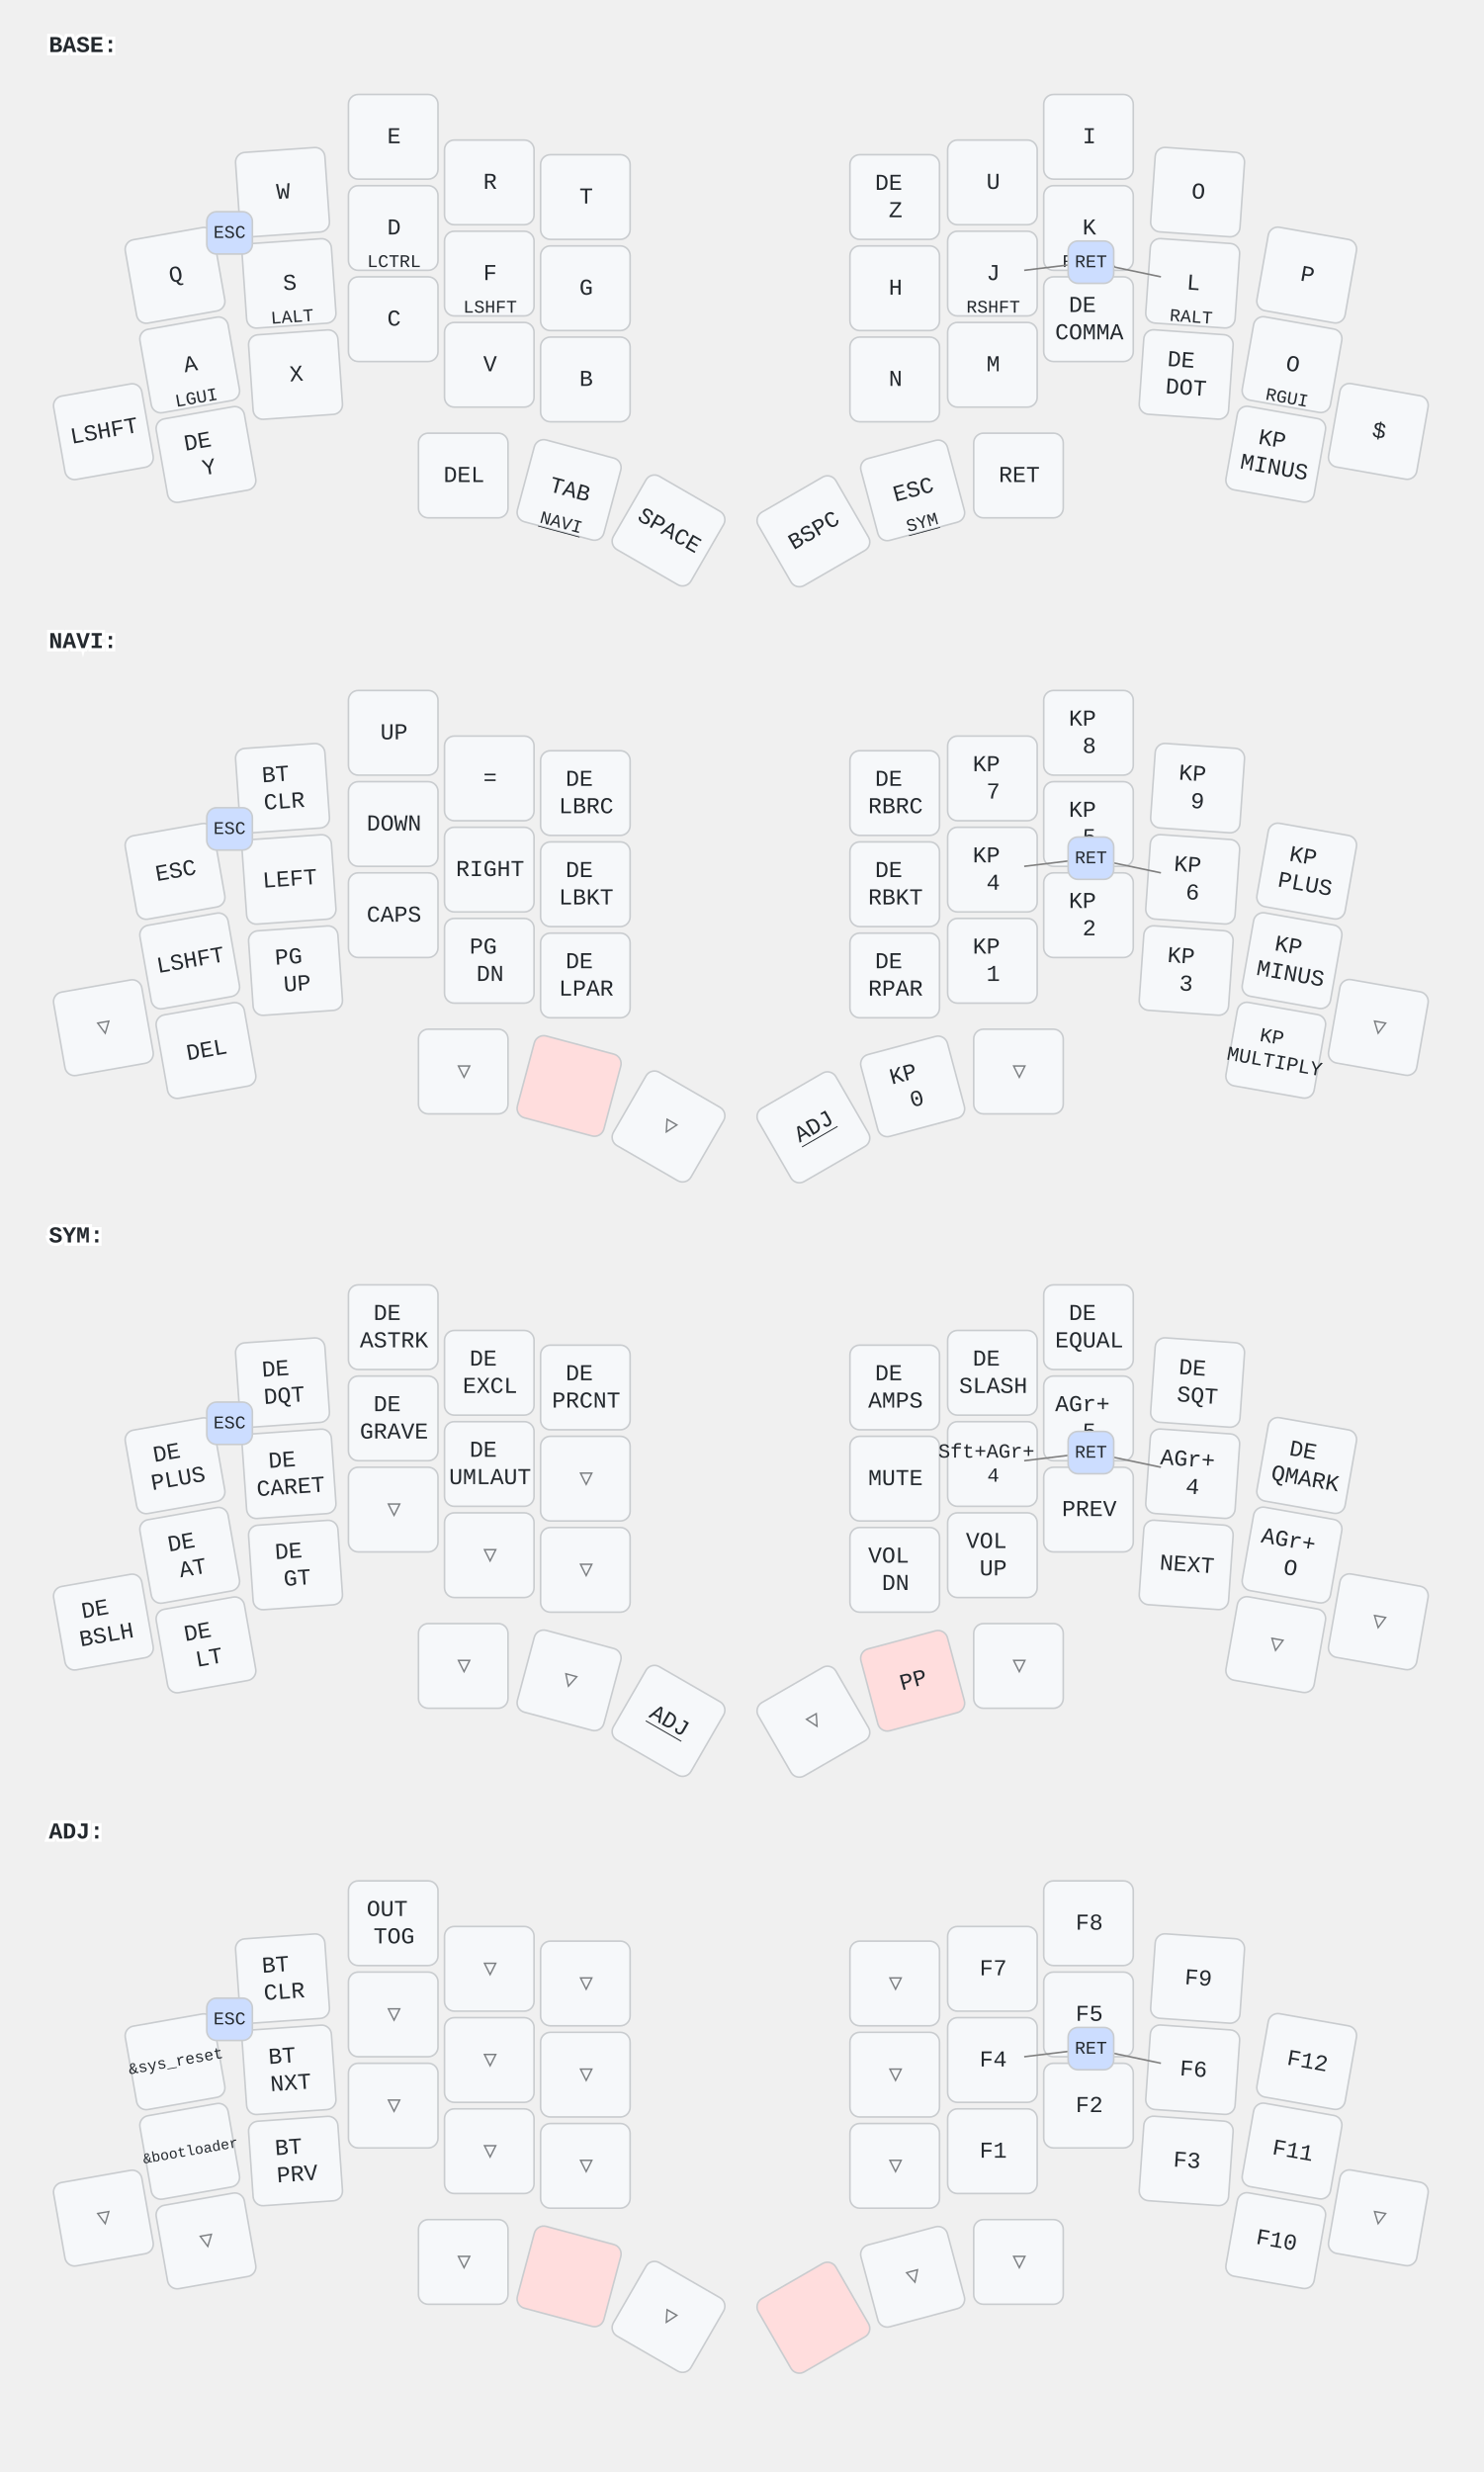
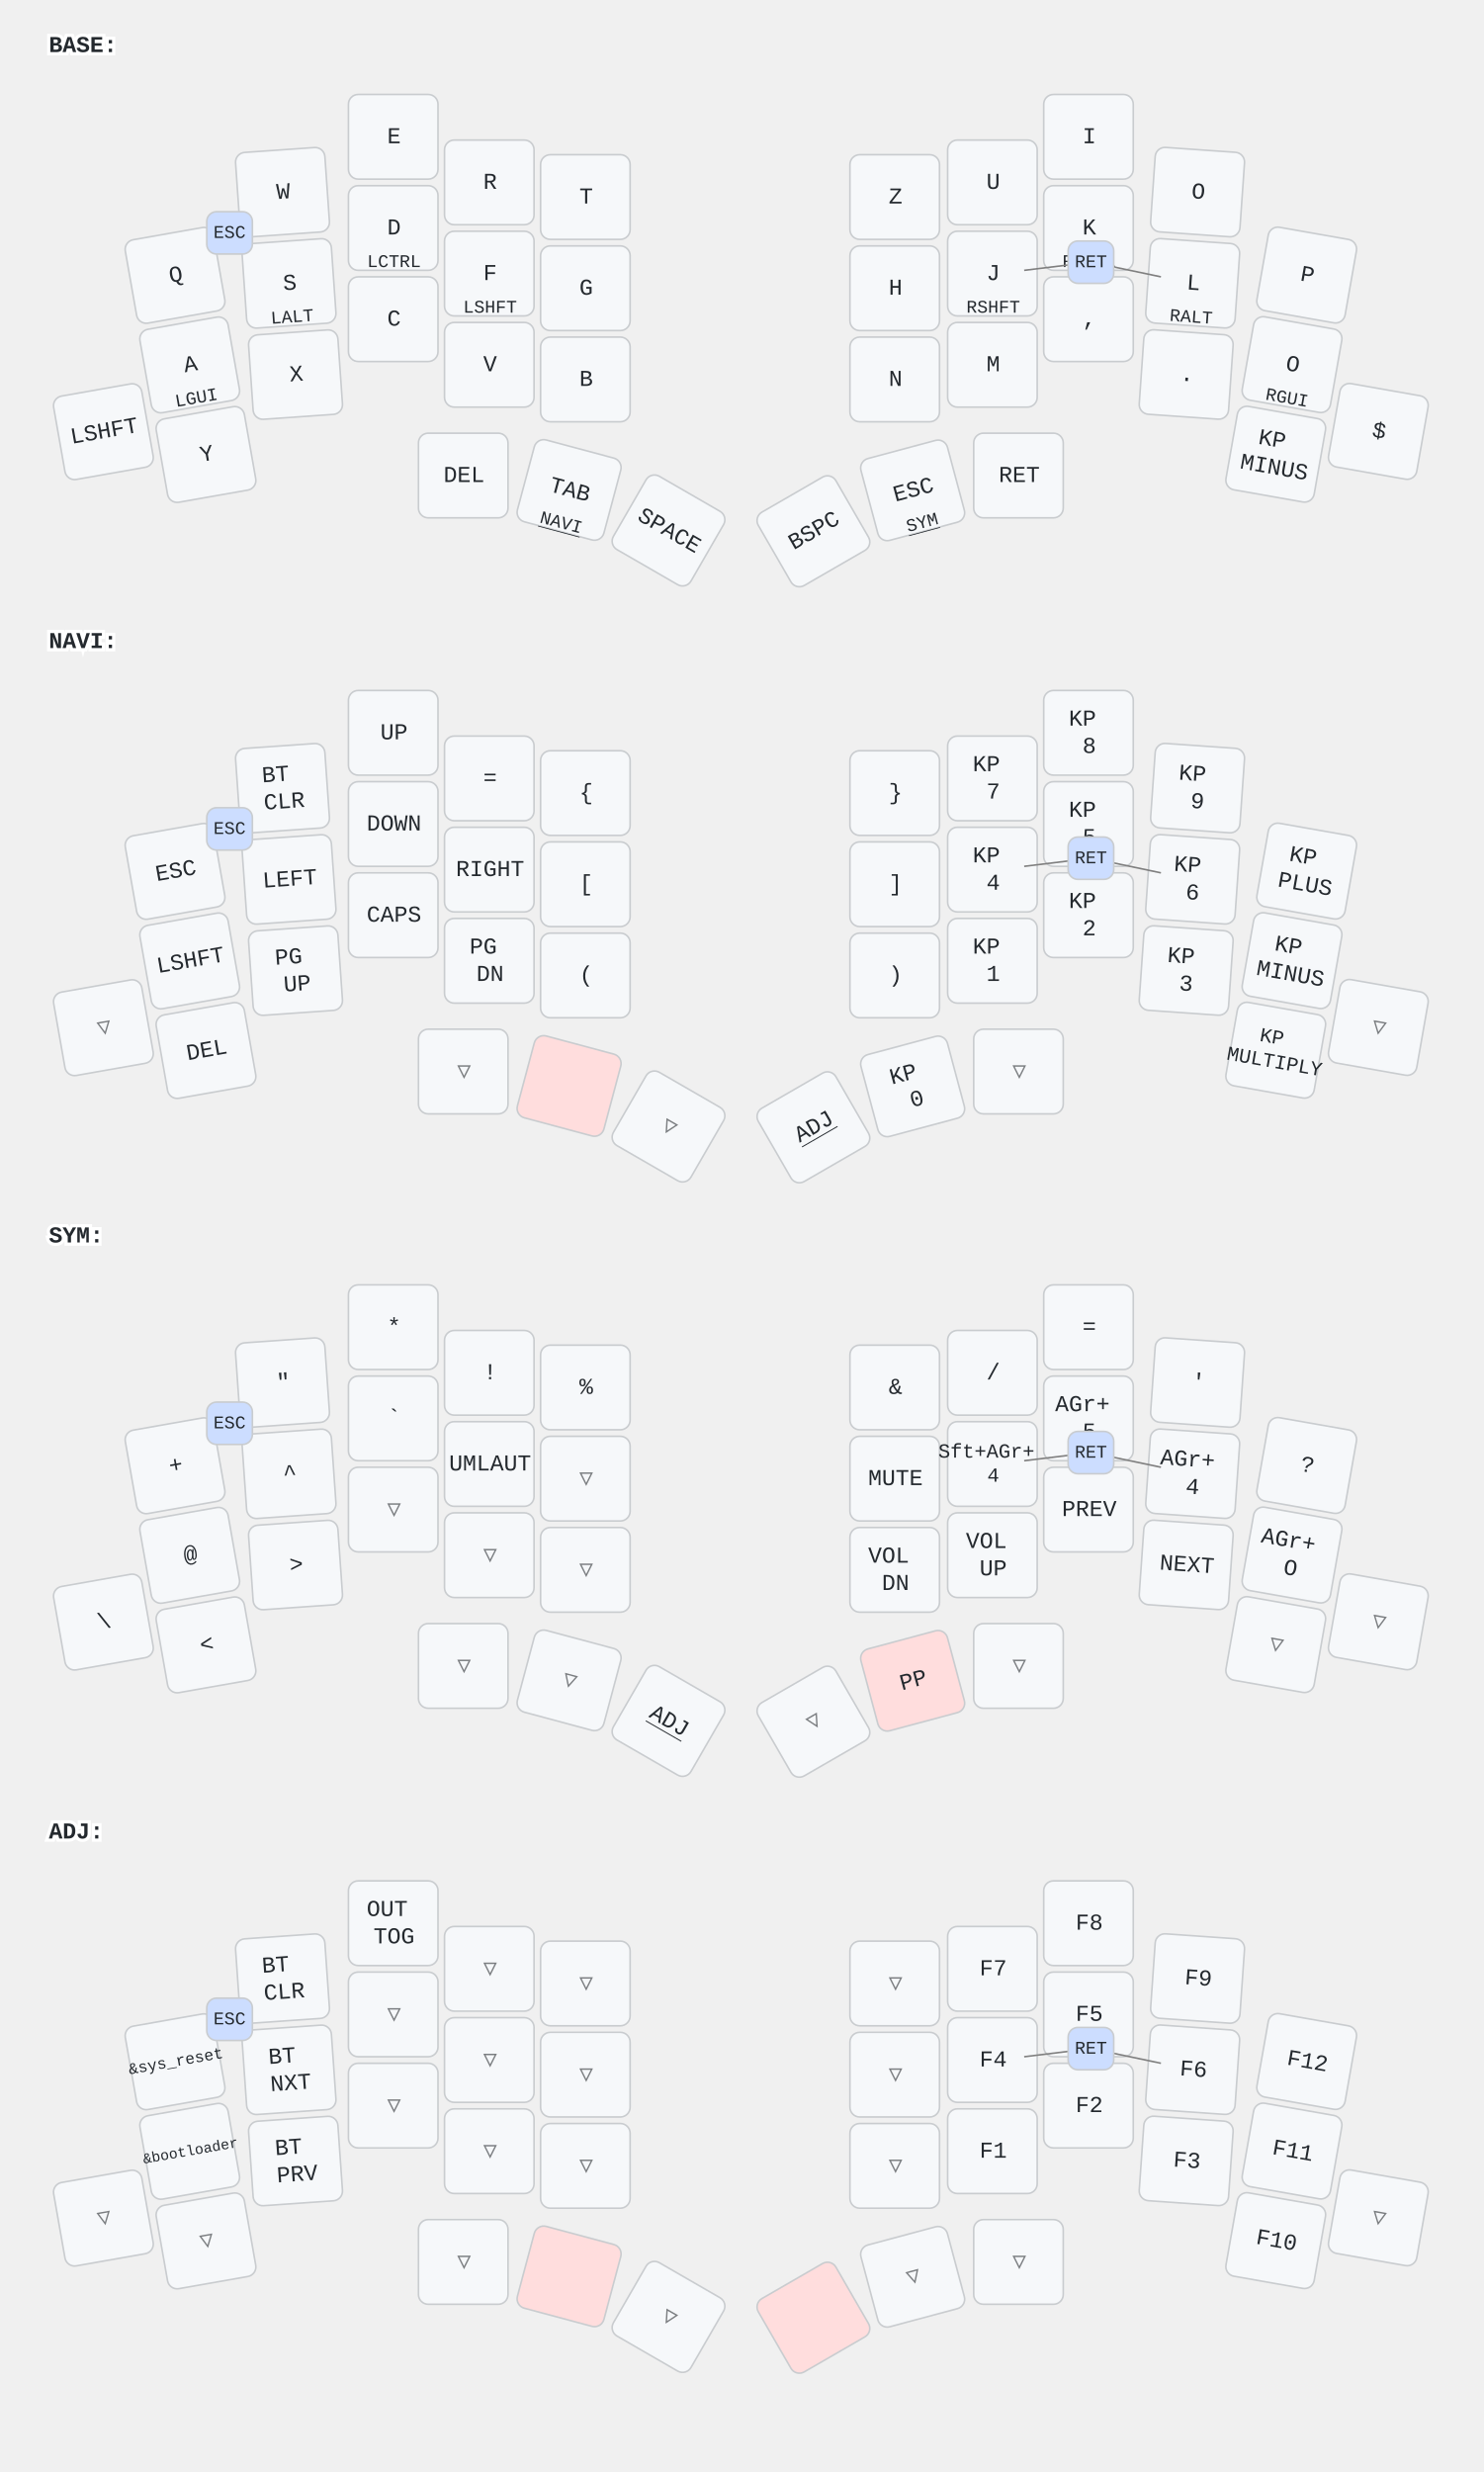
<svg xmlns="http://www.w3.org/2000/svg" width="911" height="1518" viewBox="0 0 911 1518" class="keymap">
  <style>/* inherit to force styles through use tags */
svg path {
    fill: inherit;
}

/* font and background color specifications */
svg.keymap {
    font-family: SFMono-Regular,Consolas,Liberation Mono,Menlo,monospace;
    font-size: 14px;
    font-kerning: normal;
    text-rendering: optimizeLegibility;
    fill: #24292e;
}

/* default key styling */
rect.key {
    fill: #f6f8fa;
}

rect.key, rect.combo {
    stroke: #c9cccf;
    stroke-width: 1;
}

/* default key side styling, only used is draw_key_sides is set */
rect.side {
    filter: brightness(90%);
}

/* color accent for combo boxes */
rect.combo, rect.combo-separate {
    fill: #cdf;
}

/* color accent for held keys */
rect.held, rect.combo.held {
    fill: #fdd;
}

/* color accent for ghost (optional) keys */
rect.ghost, rect.combo.ghost {
    stroke-dasharray: 4, 4;
    stroke-width: 2;
}

text {
    text-anchor: middle;
    dominant-baseline: middle;
}

/* styling for layer labels */
text.label {
    font-weight: bold;
    text-anchor: start;
    stroke: white;
    stroke-width: 4;
    paint-order: stroke;
}

/* styling for optional footer */
text.footer {
    text-anchor: end;
    dominant-baseline: auto;
    stroke: white;
    stroke-width: 4;
    paint-order: stroke;
}

/* styling for combo tap, and key hold/shifted label text */
text.combo, text.hold, text.shifted {
    font-size: 11px;
}

text.hold {
    text-anchor: middle;
    dominant-baseline: auto;
}

text.shifted {
    text-anchor: middle;
    dominant-baseline: hanging;
}

text.layer-activator {
    text-decoration: underline;
}

/* styling for hold/shifted label text in combo box */
text.combo.hold, text.combo.shifted {
    font-size: 8px;
}

/* lighter symbol for transparent keys */
text.trans {
    fill: #7b7e81;
}

/* styling for combo dendrons */
path.combo {
    stroke-width: 1;
    stroke: gray;
    fill: none;
}

/* Start Tabler Icons Cleanup */
/* cannot use height/width with glyphs */
.icon-tabler &gt; path {
    fill: inherit;
    stroke: inherit;
    stroke-width: 2;
}
/* hide tabler's default box */
.icon-tabler &gt; path[stroke="none"][fill="none"] {
    visibility: hidden;
}
/* End Tabler Icons Cleanup */
</style>
  <g transform="translate(30, 0)" class="layer-BASE">
    <text x="0" y="28" class="label" id="BASE">BASE:</text>
    <g transform="translate(0, 56)">
      <g transform="translate(78, 113) rotate(-10.0)" class="key keypos-0">
        <rect rx="6" ry="6" x="-28" y="-26" width="55" height="52" class="key" />
        <text x="0" y="0" class="key tap">Q</text>
      </g>
      <g transform="translate(144, 62) rotate(-4.0)" class="key keypos-1">
        <rect rx="6" ry="6" x="-28" y="-26" width="55" height="52" class="key" />
        <text x="0" y="0" class="key tap">W</text>
      </g>
      <g transform="translate(212, 28)" class="key keypos-2">
        <rect rx="6" ry="6" x="-28" y="-26" width="55" height="52" class="key" />
        <text x="0" y="0" class="key tap">E</text>
      </g>
      <g transform="translate(271, 56)" class="key keypos-3">
        <rect rx="6" ry="6" x="-28" y="-26" width="55" height="52" class="key" />
        <text x="0" y="0" class="key tap">R</text>
      </g>
      <g transform="translate(330, 65)" class="key keypos-4">
        <rect rx="6" ry="6" x="-28" y="-26" width="55" height="52" class="key" />
        <text x="0" y="0" class="key tap">T</text>
      </g>
      <g transform="translate(520, 65)" class="key keypos-5">
        <rect rx="6" ry="6" x="-28" y="-26" width="55" height="52" class="key" />
-         <text x="0" y="0" class="key tap">
-           <tspan x="0" dy="-0.6em">DE</tspan>
-           <tspan x="0" dy="1.2em">Z</tspan>
-         </text>
+         <text x="0" y="0" class="key tap">Z</text>
      </g>
      <g transform="translate(580, 56)" class="key keypos-6">
        <rect rx="6" ry="6" x="-28" y="-26" width="55" height="52" class="key" />
        <text x="0" y="0" class="key tap">U</text>
      </g>
      <g transform="translate(639, 28)" class="key keypos-7">
        <rect rx="6" ry="6" x="-28" y="-26" width="55" height="52" class="key" />
        <text x="0" y="0" class="key tap">I</text>
      </g>
      <g transform="translate(706, 62) rotate(4.0)" class="key keypos-8">
        <rect rx="6" ry="6" x="-28" y="-26" width="55" height="52" class="key" />
        <text x="0" y="0" class="key tap">O</text>
      </g>
      <g transform="translate(773, 113) rotate(10.0)" class="key keypos-9">
        <rect rx="6" ry="6" x="-28" y="-26" width="55" height="52" class="key" />
        <text x="0" y="0" class="key tap">P</text>
      </g>
      <g transform="translate(87, 168) rotate(-10.0)" class="key keypos-10">
        <rect rx="6" ry="6" x="-28" y="-26" width="55" height="52" class="key" />
        <text x="0" y="0" class="key tap">A</text>
        <text x="0" y="24" class="key hold">LGUI</text>
      </g>
      <g transform="translate(148, 118) rotate(-4.0)" class="key keypos-11">
        <rect rx="6" ry="6" x="-28" y="-26" width="55" height="52" class="key" />
        <text x="0" y="0" class="key tap">S</text>
        <text x="0" y="24" class="key hold">LALT</text>
      </g>
      <g transform="translate(212, 84)" class="key keypos-12">
        <rect rx="6" ry="6" x="-28" y="-26" width="55" height="52" class="key" />
        <text x="0" y="0" class="key tap">D</text>
        <text x="0" y="24" class="key hold">LCTRL</text>
      </g>
      <g transform="translate(271, 112)" class="key keypos-13">
        <rect rx="6" ry="6" x="-28" y="-26" width="55" height="52" class="key" />
        <text x="0" y="0" class="key tap">F</text>
        <text x="0" y="24" class="key hold">LSHFT</text>
      </g>
      <g transform="translate(330, 121)" class="key keypos-14">
        <rect rx="6" ry="6" x="-28" y="-26" width="55" height="52" class="key" />
        <text x="0" y="0" class="key tap">G</text>
      </g>
      <g transform="translate(520, 121)" class="key keypos-15">
        <rect rx="6" ry="6" x="-28" y="-26" width="55" height="52" class="key" />
        <text x="0" y="0" class="key tap">H</text>
      </g>
      <g transform="translate(580, 112)" class="key keypos-16">
        <rect rx="6" ry="6" x="-28" y="-26" width="55" height="52" class="key" />
        <text x="0" y="0" class="key tap">J</text>
        <text x="0" y="24" class="key hold">RSHFT</text>
      </g>
      <g transform="translate(639, 84)" class="key keypos-17">
        <rect rx="6" ry="6" x="-28" y="-26" width="55" height="52" class="key" />
        <text x="0" y="0" class="key tap">K</text>
        <text x="0" y="24" class="key hold">RCTRL</text>
      </g>
      <g transform="translate(703, 118) rotate(4.0)" class="key keypos-18">
        <rect rx="6" ry="6" x="-28" y="-26" width="55" height="52" class="key" />
        <text x="0" y="0" class="key tap">L</text>
        <text x="0" y="24" class="key hold">RALT</text>
      </g>
      <g transform="translate(764, 168) rotate(10.0)" class="key keypos-19">
        <rect rx="6" ry="6" x="-28" y="-26" width="55" height="52" class="key" />
        <text x="0" y="0" class="key tap">O</text>
        <text x="0" y="24" class="key hold">RGUI</text>
      </g>
      <g transform="translate(34, 209) rotate(-10.0)" class="key keypos-20">
        <rect rx="6" ry="6" x="-28" y="-26" width="55" height="52" class="key" />
        <text x="0" y="0" class="key tap">LSHFT</text>
      </g>
      <g transform="translate(97, 223) rotate(-10.0)" class="key keypos-21">
        <rect rx="6" ry="6" x="-28" y="-26" width="55" height="52" class="key" />
-         <text x="0" y="0" class="key tap">
-           <tspan x="0" dy="-0.6em">DE</tspan>
-           <tspan x="0" dy="1.2em">Y</tspan>
-         </text>
+         <text x="0" y="0" class="key tap">Y</text>
      </g>
      <g transform="translate(152, 174) rotate(-4.0)" class="key keypos-22">
        <rect rx="6" ry="6" x="-28" y="-26" width="55" height="52" class="key" />
        <text x="0" y="0" class="key tap">X</text>
      </g>
      <g transform="translate(212, 140)" class="key keypos-23">
        <rect rx="6" ry="6" x="-28" y="-26" width="55" height="52" class="key" />
        <text x="0" y="0" class="key tap">C</text>
      </g>
      <g transform="translate(271, 168)" class="key keypos-24">
        <rect rx="6" ry="6" x="-28" y="-26" width="55" height="52" class="key" />
        <text x="0" y="0" class="key tap">V</text>
      </g>
      <g transform="translate(330, 177)" class="key keypos-25">
        <rect rx="6" ry="6" x="-28" y="-26" width="55" height="52" class="key" />
        <text x="0" y="0" class="key tap">B</text>
      </g>
      <g transform="translate(520, 177)" class="key keypos-26">
        <rect rx="6" ry="6" x="-28" y="-26" width="55" height="52" class="key" />
        <text x="0" y="0" class="key tap">N</text>
      </g>
      <g transform="translate(580, 168)" class="key keypos-27">
        <rect rx="6" ry="6" x="-28" y="-26" width="55" height="52" class="key" />
        <text x="0" y="0" class="key tap">M</text>
      </g>
      <g transform="translate(639, 140)" class="key keypos-28">
        <rect rx="6" ry="6" x="-28" y="-26" width="55" height="52" class="key" />
-         <text x="0" y="0" class="key tap">
-           <tspan x="0" dy="-0.6em">DE</tspan>
-           <tspan x="0" dy="1.2em">COMMA</tspan>
-         </text>
+         <text x="0" y="0" class="key tap">,</text>
      </g>
      <g transform="translate(699, 174) rotate(4.0)" class="key keypos-29">
        <rect rx="6" ry="6" x="-28" y="-26" width="55" height="52" class="key" />
-         <text x="0" y="0" class="key tap">
-           <tspan x="0" dy="-0.6em">DE</tspan>
-           <tspan x="0" dy="1.2em">DOT</tspan>
-         </text>
+         <text x="0" y="0" class="key tap">.</text>
      </g>
      <g transform="translate(754, 223) rotate(10.0)" class="key keypos-30">
        <rect rx="6" ry="6" x="-28" y="-26" width="55" height="52" class="key" />
        <text x="0" y="0" class="key tap">
          <tspan x="0" dy="-0.6em">KP</tspan>
          <tspan x="0" dy="1.2em">MINUS</tspan>
        </text>
      </g>
      <g transform="translate(817, 209) rotate(10.0)" class="key keypos-31">
        <rect rx="6" ry="6" x="-28" y="-26" width="55" height="52" class="key" />
        <text x="0" y="0" class="key tap">$</text>
      </g>
      <g transform="translate(255, 236)" class="key keypos-32">
        <rect rx="6" ry="6" x="-28" y="-26" width="55" height="52" class="key" />
        <text x="0" y="0" class="key tap">DEL</text>
      </g>
      <g transform="translate(320, 245) rotate(15.0)" class="key keypos-33">
        <rect rx="6" ry="6" x="-28" y="-26" width="55" height="52" class="key" />
        <text x="0" y="0" class="key tap">TAB</text>
        <a href="#NAVI">
          <text x="0" y="24" class="key hold layer-activator">NAVI</text>
        </a>
      </g>
      <g transform="translate(381, 270) rotate(30.0)" class="key keypos-34">
        <rect rx="6" ry="6" x="-28" y="-26" width="55" height="52" class="key" />
        <text x="0" y="0" class="key tap">SPACE</text>
      </g>
      <g transform="translate(470, 270) rotate(-30.0)" class="key keypos-35">
        <rect rx="6" ry="6" x="-28" y="-26" width="55" height="52" class="key" />
        <text x="0" y="0" class="key tap">BSPC</text>
      </g>
      <g transform="translate(531, 245) rotate(-15.0)" class="key keypos-36">
        <rect rx="6" ry="6" x="-28" y="-26" width="55" height="52" class="key" />
        <text x="0" y="0" class="key tap">ESC</text>
        <a href="#SYM">
          <text x="0" y="24" class="key hold layer-activator">SYM</text>
        </a>
      </g>
      <g transform="translate(596, 236)" class="key keypos-37">
        <rect rx="6" ry="6" x="-28" y="-26" width="55" height="52" class="key" />
        <text x="0" y="0" class="key tap">RET</text>
      </g>
      <g class="combo combopos-0">
        <rect rx="6" ry="6" x="97" y="74" width="28" height="26" class="combo" />
        <text x="111" y="87" class="combo tap">ESC</text>
      </g>
      <g class="combo combopos-1">
        <path d="M640,105 l-41,5" class="combo" />
        <path d="M640,105 l43,9" class="combo" />
        <rect rx="6" ry="6" x="626" y="92" width="28" height="26" class="combo" />
        <text x="640" y="105" class="combo tap">RET</text>
      </g>
    </g>
  </g>
  <g transform="translate(30, 366)" class="layer-NAVI">
    <text x="0" y="28" class="label" id="NAVI">NAVI:</text>
    <g transform="translate(0, 56)">
      <g transform="translate(78, 113) rotate(-10.0)" class="key keypos-0">
        <rect rx="6" ry="6" x="-28" y="-26" width="55" height="52" class="key" />
        <text x="0" y="0" class="key tap">ESC</text>
      </g>
      <g transform="translate(144, 62) rotate(-4.0)" class="key keypos-1">
        <rect rx="6" ry="6" x="-28" y="-26" width="55" height="52" class="key" />
        <text x="0" y="0" class="key tap">
          <tspan x="0" dy="-0.6em">BT</tspan>
          <tspan x="0" dy="1.2em">CLR</tspan>
        </text>
      </g>
      <g transform="translate(212, 28)" class="key keypos-2">
        <rect rx="6" ry="6" x="-28" y="-26" width="55" height="52" class="key" />
        <text x="0" y="0" class="key tap">UP</text>
      </g>
      <g transform="translate(271, 56)" class="key keypos-3">
        <rect rx="6" ry="6" x="-28" y="-26" width="55" height="52" class="key" />
        <text x="0" y="0" class="key tap">=</text>
      </g>
      <g transform="translate(330, 65)" class="key keypos-4">
        <rect rx="6" ry="6" x="-28" y="-26" width="55" height="52" class="key" />
-         <text x="0" y="0" class="key tap">
-           <tspan x="0" dy="-0.6em">DE</tspan>
-           <tspan x="0" dy="1.2em">LBRC</tspan>
-         </text>
+         <text x="0" y="0" class="key tap">{</text>
      </g>
      <g transform="translate(520, 65)" class="key keypos-5">
        <rect rx="6" ry="6" x="-28" y="-26" width="55" height="52" class="key" />
-         <text x="0" y="0" class="key tap">
-           <tspan x="0" dy="-0.6em">DE</tspan>
-           <tspan x="0" dy="1.2em">RBRC</tspan>
-         </text>
+         <text x="0" y="0" class="key tap">}</text>
      </g>
      <g transform="translate(580, 56)" class="key keypos-6">
        <rect rx="6" ry="6" x="-28" y="-26" width="55" height="52" class="key" />
        <text x="0" y="0" class="key tap">
          <tspan x="0" dy="-0.6em">KP</tspan>
          <tspan x="0" dy="1.2em">7</tspan>
        </text>
      </g>
      <g transform="translate(639, 28)" class="key keypos-7">
        <rect rx="6" ry="6" x="-28" y="-26" width="55" height="52" class="key" />
        <text x="0" y="0" class="key tap">
          <tspan x="0" dy="-0.6em">KP</tspan>
          <tspan x="0" dy="1.2em">8</tspan>
        </text>
      </g>
      <g transform="translate(706, 62) rotate(4.0)" class="key keypos-8">
        <rect rx="6" ry="6" x="-28" y="-26" width="55" height="52" class="key" />
        <text x="0" y="0" class="key tap">
          <tspan x="0" dy="-0.6em">KP</tspan>
          <tspan x="0" dy="1.2em">9</tspan>
        </text>
      </g>
      <g transform="translate(773, 113) rotate(10.0)" class="key keypos-9">
        <rect rx="6" ry="6" x="-28" y="-26" width="55" height="52" class="key" />
        <text x="0" y="0" class="key tap">
          <tspan x="0" dy="-0.6em">KP</tspan>
          <tspan x="0" dy="1.2em">PLUS</tspan>
        </text>
      </g>
      <g transform="translate(87, 168) rotate(-10.0)" class="key keypos-10">
        <rect rx="6" ry="6" x="-28" y="-26" width="55" height="52" class="key" />
        <text x="0" y="0" class="key tap">LSHFT</text>
      </g>
      <g transform="translate(148, 118) rotate(-4.0)" class="key keypos-11">
        <rect rx="6" ry="6" x="-28" y="-26" width="55" height="52" class="key" />
        <text x="0" y="0" class="key tap">LEFT</text>
      </g>
      <g transform="translate(212, 84)" class="key keypos-12">
        <rect rx="6" ry="6" x="-28" y="-26" width="55" height="52" class="key" />
        <text x="0" y="0" class="key tap">DOWN</text>
      </g>
      <g transform="translate(271, 112)" class="key keypos-13">
        <rect rx="6" ry="6" x="-28" y="-26" width="55" height="52" class="key" />
        <text x="0" y="0" class="key tap">RIGHT</text>
      </g>
      <g transform="translate(330, 121)" class="key keypos-14">
        <rect rx="6" ry="6" x="-28" y="-26" width="55" height="52" class="key" />
-         <text x="0" y="0" class="key tap">
-           <tspan x="0" dy="-0.6em">DE</tspan>
-           <tspan x="0" dy="1.2em">LBKT</tspan>
-         </text>
+         <text x="0" y="0" class="key tap">[</text>
      </g>
      <g transform="translate(520, 121)" class="key keypos-15">
        <rect rx="6" ry="6" x="-28" y="-26" width="55" height="52" class="key" />
-         <text x="0" y="0" class="key tap">
-           <tspan x="0" dy="-0.6em">DE</tspan>
-           <tspan x="0" dy="1.2em">RBKT</tspan>
-         </text>
+         <text x="0" y="0" class="key tap">]</text>
      </g>
      <g transform="translate(580, 112)" class="key keypos-16">
        <rect rx="6" ry="6" x="-28" y="-26" width="55" height="52" class="key" />
        <text x="0" y="0" class="key tap">
          <tspan x="0" dy="-0.6em">KP</tspan>
          <tspan x="0" dy="1.2em">4</tspan>
        </text>
      </g>
      <g transform="translate(639, 84)" class="key keypos-17">
        <rect rx="6" ry="6" x="-28" y="-26" width="55" height="52" class="key" />
        <text x="0" y="0" class="key tap">
          <tspan x="0" dy="-0.6em">KP</tspan>
          <tspan x="0" dy="1.2em">5</tspan>
        </text>
      </g>
      <g transform="translate(703, 118) rotate(4.0)" class="key keypos-18">
        <rect rx="6" ry="6" x="-28" y="-26" width="55" height="52" class="key" />
        <text x="0" y="0" class="key tap">
          <tspan x="0" dy="-0.6em">KP</tspan>
          <tspan x="0" dy="1.2em">6</tspan>
        </text>
      </g>
      <g transform="translate(764, 168) rotate(10.0)" class="key keypos-19">
        <rect rx="6" ry="6" x="-28" y="-26" width="55" height="52" class="key" />
        <text x="0" y="0" class="key tap">
          <tspan x="0" dy="-0.6em">KP</tspan>
          <tspan x="0" dy="1.2em">MINUS</tspan>
        </text>
      </g>
      <g transform="translate(34, 209) rotate(-10.0)" class="key trans keypos-20">
        <rect rx="6" ry="6" x="-28" y="-26" width="55" height="52" class="key trans" />
        <text x="0" y="0" class="key trans tap">▽</text>
      </g>
      <g transform="translate(97, 223) rotate(-10.0)" class="key keypos-21">
        <rect rx="6" ry="6" x="-28" y="-26" width="55" height="52" class="key" />
        <text x="0" y="0" class="key tap">DEL</text>
      </g>
      <g transform="translate(152, 174) rotate(-4.0)" class="key keypos-22">
        <rect rx="6" ry="6" x="-28" y="-26" width="55" height="52" class="key" />
        <text x="0" y="0" class="key tap">
          <tspan x="0" dy="-0.6em">PG</tspan>
          <tspan x="0" dy="1.2em">UP</tspan>
        </text>
      </g>
      <g transform="translate(212, 140)" class="key keypos-23">
        <rect rx="6" ry="6" x="-28" y="-26" width="55" height="52" class="key" />
        <text x="0" y="0" class="key tap">CAPS</text>
      </g>
      <g transform="translate(271, 168)" class="key keypos-24">
        <rect rx="6" ry="6" x="-28" y="-26" width="55" height="52" class="key" />
        <text x="0" y="0" class="key tap">
          <tspan x="0" dy="-0.6em">PG</tspan>
          <tspan x="0" dy="1.2em">DN</tspan>
        </text>
      </g>
      <g transform="translate(330, 177)" class="key keypos-25">
        <rect rx="6" ry="6" x="-28" y="-26" width="55" height="52" class="key" />
-         <text x="0" y="0" class="key tap">
-           <tspan x="0" dy="-0.6em">DE</tspan>
-           <tspan x="0" dy="1.2em">LPAR</tspan>
-         </text>
+         <text x="0" y="0" class="key tap">(</text>
      </g>
      <g transform="translate(520, 177)" class="key keypos-26">
        <rect rx="6" ry="6" x="-28" y="-26" width="55" height="52" class="key" />
-         <text x="0" y="0" class="key tap">
-           <tspan x="0" dy="-0.6em">DE</tspan>
-           <tspan x="0" dy="1.2em">RPAR</tspan>
-         </text>
+         <text x="0" y="0" class="key tap">)</text>
      </g>
      <g transform="translate(580, 168)" class="key keypos-27">
        <rect rx="6" ry="6" x="-28" y="-26" width="55" height="52" class="key" />
        <text x="0" y="0" class="key tap">
          <tspan x="0" dy="-0.6em">KP</tspan>
          <tspan x="0" dy="1.2em">1</tspan>
        </text>
      </g>
      <g transform="translate(639, 140)" class="key keypos-28">
        <rect rx="6" ry="6" x="-28" y="-26" width="55" height="52" class="key" />
        <text x="0" y="0" class="key tap">
          <tspan x="0" dy="-0.6em">KP</tspan>
          <tspan x="0" dy="1.2em">2</tspan>
        </text>
      </g>
      <g transform="translate(699, 174) rotate(4.0)" class="key keypos-29">
        <rect rx="6" ry="6" x="-28" y="-26" width="55" height="52" class="key" />
        <text x="0" y="0" class="key tap">
          <tspan x="0" dy="-0.6em">KP</tspan>
          <tspan x="0" dy="1.2em">3</tspan>
        </text>
      </g>
      <g transform="translate(754, 223) rotate(10.0)" class="key keypos-30">
        <rect rx="6" ry="6" x="-28" y="-26" width="55" height="52" class="key" />
        <text x="0" y="0" class="key tap">
          <tspan x="0" dy="-0.6em" style="font-size: 88%">KP</tspan>
          <tspan x="0" dy="1.2em" style="font-size: 88%">MULTIPLY</tspan>
        </text>
      </g>
      <g transform="translate(817, 209) rotate(10.0)" class="key trans keypos-31">
        <rect rx="6" ry="6" x="-28" y="-26" width="55" height="52" class="key trans" />
        <text x="0" y="0" class="key trans tap">▽</text>
      </g>
      <g transform="translate(255, 236)" class="key trans keypos-32">
        <rect rx="6" ry="6" x="-28" y="-26" width="55" height="52" class="key trans" />
        <text x="0" y="0" class="key trans tap">▽</text>
      </g>
      <g transform="translate(320, 245) rotate(15.0)" class="key held keypos-33">
        <rect rx="6" ry="6" x="-28" y="-26" width="55" height="52" class="key held" />
      </g>
      <g transform="translate(381, 270) rotate(30.0)" class="key trans keypos-34">
        <rect rx="6" ry="6" x="-28" y="-26" width="55" height="52" class="key trans" />
        <text x="0" y="0" class="key trans tap">▽</text>
      </g>
      <g transform="translate(470, 270) rotate(-30.0)" class="key keypos-35">
        <rect rx="6" ry="6" x="-28" y="-26" width="55" height="52" class="key" />
        <a href="#ADJ">
          <text x="0" y="0" class="key tap layer-activator">ADJ</text>
        </a>
      </g>
      <g transform="translate(531, 245) rotate(-15.0)" class="key keypos-36">
        <rect rx="6" ry="6" x="-28" y="-26" width="55" height="52" class="key" />
        <text x="0" y="0" class="key tap">
          <tspan x="0" dy="-0.6em">KP</tspan>
          <tspan x="0" dy="1.2em">0</tspan>
        </text>
      </g>
      <g transform="translate(596, 236)" class="key trans keypos-37">
        <rect rx="6" ry="6" x="-28" y="-26" width="55" height="52" class="key trans" />
        <text x="0" y="0" class="key trans tap">▽</text>
      </g>
      <g class="combo combopos-0">
        <rect rx="6" ry="6" x="97" y="74" width="28" height="26" class="combo" />
        <text x="111" y="87" class="combo tap">ESC</text>
      </g>
      <g class="combo combopos-1">
        <path d="M640,105 l-41,5" class="combo" />
        <path d="M640,105 l43,9" class="combo" />
        <rect rx="6" ry="6" x="626" y="92" width="28" height="26" class="combo" />
        <text x="640" y="105" class="combo tap">RET</text>
      </g>
    </g>
  </g>
  <g transform="translate(30, 731)" class="layer-SYM">
    <text x="0" y="28" class="label" id="SYM">SYM:</text>
    <g transform="translate(0, 56)">
      <g transform="translate(78, 113) rotate(-10.0)" class="key keypos-0">
        <rect rx="6" ry="6" x="-28" y="-26" width="55" height="52" class="key" />
-         <text x="0" y="0" class="key tap">
-           <tspan x="0" dy="-0.6em">DE</tspan>
-           <tspan x="0" dy="1.2em">PLUS</tspan>
-         </text>
+         <text x="0" y="0" class="key tap">+</text>
      </g>
      <g transform="translate(144, 62) rotate(-4.0)" class="key keypos-1">
        <rect rx="6" ry="6" x="-28" y="-26" width="55" height="52" class="key" />
-         <text x="0" y="0" class="key tap">
-           <tspan x="0" dy="-0.6em">DE</tspan>
-           <tspan x="0" dy="1.2em">DQT</tspan>
-         </text>
+         <text x="0" y="0" class="key tap">"</text>
      </g>
      <g transform="translate(212, 28)" class="key keypos-2">
        <rect rx="6" ry="6" x="-28" y="-26" width="55" height="52" class="key" />
-         <text x="0" y="0" class="key tap">
-           <tspan x="0" dy="-0.6em">DE</tspan>
-           <tspan x="0" dy="1.2em">ASTRK</tspan>
-         </text>
+         <text x="0" y="0" class="key tap">*</text>
      </g>
      <g transform="translate(271, 56)" class="key keypos-3">
        <rect rx="6" ry="6" x="-28" y="-26" width="55" height="52" class="key" />
-         <text x="0" y="0" class="key tap">
-           <tspan x="0" dy="-0.6em">DE</tspan>
-           <tspan x="0" dy="1.2em">EXCL</tspan>
-         </text>
+         <text x="0" y="0" class="key tap">!</text>
      </g>
      <g transform="translate(330, 65)" class="key keypos-4">
        <rect rx="6" ry="6" x="-28" y="-26" width="55" height="52" class="key" />
-         <text x="0" y="0" class="key tap">
-           <tspan x="0" dy="-0.6em">DE</tspan>
-           <tspan x="0" dy="1.2em">PRCNT</tspan>
-         </text>
+         <text x="0" y="0" class="key tap">%</text>
      </g>
      <g transform="translate(520, 65)" class="key keypos-5">
        <rect rx="6" ry="6" x="-28" y="-26" width="55" height="52" class="key" />
-         <text x="0" y="0" class="key tap">
-           <tspan x="0" dy="-0.6em">DE</tspan>
-           <tspan x="0" dy="1.2em">AMPS</tspan>
-         </text>
+         <text x="0" y="0" class="key tap">&amp;</text>
      </g>
      <g transform="translate(580, 56)" class="key keypos-6">
        <rect rx="6" ry="6" x="-28" y="-26" width="55" height="52" class="key" />
-         <text x="0" y="0" class="key tap">
-           <tspan x="0" dy="-0.6em">DE</tspan>
-           <tspan x="0" dy="1.2em">SLASH</tspan>
-         </text>
+         <text x="0" y="0" class="key tap">/</text>
      </g>
      <g transform="translate(639, 28)" class="key keypos-7">
        <rect rx="6" ry="6" x="-28" y="-26" width="55" height="52" class="key" />
-         <text x="0" y="0" class="key tap">
-           <tspan x="0" dy="-0.6em">DE</tspan>
-           <tspan x="0" dy="1.2em">EQUAL</tspan>
-         </text>
+         <text x="0" y="0" class="key tap">=</text>
      </g>
      <g transform="translate(706, 62) rotate(4.0)" class="key keypos-8">
        <rect rx="6" ry="6" x="-28" y="-26" width="55" height="52" class="key" />
-         <text x="0" y="0" class="key tap">
-           <tspan x="0" dy="-0.6em">DE</tspan>
-           <tspan x="0" dy="1.2em">SQT</tspan>
-         </text>
+         <text x="0" y="0" class="key tap">'</text>
      </g>
      <g transform="translate(773, 113) rotate(10.0)" class="key keypos-9">
        <rect rx="6" ry="6" x="-28" y="-26" width="55" height="52" class="key" />
-         <text x="0" y="0" class="key tap">
-           <tspan x="0" dy="-0.6em">DE</tspan>
-           <tspan x="0" dy="1.2em">QMARK</tspan>
-         </text>
+         <text x="0" y="0" class="key tap">?</text>
      </g>
      <g transform="translate(87, 168) rotate(-10.0)" class="key keypos-10">
        <rect rx="6" ry="6" x="-28" y="-26" width="55" height="52" class="key" />
-         <text x="0" y="0" class="key tap">
-           <tspan x="0" dy="-0.6em">DE</tspan>
-           <tspan x="0" dy="1.2em">AT</tspan>
-         </text>
+         <text x="0" y="0" class="key tap">@</text>
      </g>
      <g transform="translate(148, 118) rotate(-4.0)" class="key keypos-11">
        <rect rx="6" ry="6" x="-28" y="-26" width="55" height="52" class="key" />
-         <text x="0" y="0" class="key tap">
-           <tspan x="0" dy="-0.6em">DE</tspan>
-           <tspan x="0" dy="1.2em">CARET</tspan>
-         </text>
+         <text x="0" y="0" class="key tap">^</text>
      </g>
      <g transform="translate(212, 84)" class="key keypos-12">
        <rect rx="6" ry="6" x="-28" y="-26" width="55" height="52" class="key" />
-         <text x="0" y="0" class="key tap">
-           <tspan x="0" dy="-0.6em">DE</tspan>
-           <tspan x="0" dy="1.2em">GRAVE</tspan>
-         </text>
+         <text x="0" y="0" class="key tap">`</text>
      </g>
      <g transform="translate(271, 112)" class="key keypos-13">
        <rect rx="6" ry="6" x="-28" y="-26" width="55" height="52" class="key" />
-         <text x="0" y="0" class="key tap">
-           <tspan x="0" dy="-0.6em">DE</tspan>
-           <tspan x="0" dy="1.2em">UMLAUT</tspan>
-         </text>
+         <text x="0" y="0" class="key tap">UMLAUT</text>
      </g>
      <g transform="translate(330, 121)" class="key trans keypos-14">
        <rect rx="6" ry="6" x="-28" y="-26" width="55" height="52" class="key trans" />
        <text x="0" y="0" class="key trans tap">▽</text>
      </g>
      <g transform="translate(520, 121)" class="key keypos-15">
        <rect rx="6" ry="6" x="-28" y="-26" width="55" height="52" class="key" />
        <text x="0" y="0" class="key tap">MUTE</text>
      </g>
      <g transform="translate(580, 112)" class="key keypos-16">
        <rect rx="6" ry="6" x="-28" y="-26" width="55" height="52" class="key" />
        <text x="0" y="0" class="key tap">
          <tspan x="0" dy="-0.6em" style="font-size: 88%">Sft+AGr+</tspan>
          <tspan x="0" dy="1.2em" style="font-size: 88%">4</tspan>
        </text>
      </g>
      <g transform="translate(639, 84)" class="key keypos-17">
        <rect rx="6" ry="6" x="-28" y="-26" width="55" height="52" class="key" />
        <text x="0" y="0" class="key tap">
          <tspan x="0" dy="-0.6em">AGr+</tspan>
          <tspan x="0" dy="1.2em">5</tspan>
        </text>
      </g>
      <g transform="translate(703, 118) rotate(4.0)" class="key keypos-18">
        <rect rx="6" ry="6" x="-28" y="-26" width="55" height="52" class="key" />
        <text x="0" y="0" class="key tap">
          <tspan x="0" dy="-0.6em">AGr+</tspan>
          <tspan x="0" dy="1.2em">4</tspan>
        </text>
      </g>
      <g transform="translate(764, 168) rotate(10.0)" class="key keypos-19">
        <rect rx="6" ry="6" x="-28" y="-26" width="55" height="52" class="key" />
        <text x="0" y="0" class="key tap">
          <tspan x="0" dy="-0.6em">AGr+</tspan>
          <tspan x="0" dy="1.2em">O</tspan>
        </text>
      </g>
      <g transform="translate(34, 209) rotate(-10.0)" class="key keypos-20">
        <rect rx="6" ry="6" x="-28" y="-26" width="55" height="52" class="key" />
-         <text x="0" y="0" class="key tap">
-           <tspan x="0" dy="-0.6em">DE</tspan>
-           <tspan x="0" dy="1.2em">BSLH</tspan>
-         </text>
+         <text x="0" y="0" class="key tap">\</text>
      </g>
      <g transform="translate(97, 223) rotate(-10.0)" class="key keypos-21">
        <rect rx="6" ry="6" x="-28" y="-26" width="55" height="52" class="key" />
-         <text x="0" y="0" class="key tap">
-           <tspan x="0" dy="-0.6em">DE</tspan>
-           <tspan x="0" dy="1.2em">LT</tspan>
-         </text>
+         <text x="0" y="0" class="key tap">&lt;</text>
      </g>
      <g transform="translate(152, 174) rotate(-4.0)" class="key keypos-22">
        <rect rx="6" ry="6" x="-28" y="-26" width="55" height="52" class="key" />
-         <text x="0" y="0" class="key tap">
-           <tspan x="0" dy="-0.6em">DE</tspan>
-           <tspan x="0" dy="1.2em">GT</tspan>
-         </text>
+         <text x="0" y="0" class="key tap">&gt;</text>
      </g>
      <g transform="translate(212, 140)" class="key trans keypos-23">
        <rect rx="6" ry="6" x="-28" y="-26" width="55" height="52" class="key trans" />
        <text x="0" y="0" class="key trans tap">▽</text>
      </g>
      <g transform="translate(271, 168)" class="key trans keypos-24">
        <rect rx="6" ry="6" x="-28" y="-26" width="55" height="52" class="key trans" />
        <text x="0" y="0" class="key trans tap">▽</text>
      </g>
      <g transform="translate(330, 177)" class="key trans keypos-25">
        <rect rx="6" ry="6" x="-28" y="-26" width="55" height="52" class="key trans" />
        <text x="0" y="0" class="key trans tap">▽</text>
      </g>
      <g transform="translate(520, 177)" class="key keypos-26">
        <rect rx="6" ry="6" x="-28" y="-26" width="55" height="52" class="key" />
        <text x="0" y="0" class="key tap">
          <tspan x="0" dy="-0.6em">VOL</tspan>
          <tspan x="0" dy="1.2em">DN</tspan>
        </text>
      </g>
      <g transform="translate(580, 168)" class="key keypos-27">
        <rect rx="6" ry="6" x="-28" y="-26" width="55" height="52" class="key" />
        <text x="0" y="0" class="key tap">
          <tspan x="0" dy="-0.6em">VOL</tspan>
          <tspan x="0" dy="1.2em">UP</tspan>
        </text>
      </g>
      <g transform="translate(639, 140)" class="key keypos-28">
        <rect rx="6" ry="6" x="-28" y="-26" width="55" height="52" class="key" />
        <text x="0" y="0" class="key tap">PREV</text>
      </g>
      <g transform="translate(699, 174) rotate(4.0)" class="key keypos-29">
        <rect rx="6" ry="6" x="-28" y="-26" width="55" height="52" class="key" />
        <text x="0" y="0" class="key tap">NEXT</text>
      </g>
      <g transform="translate(754, 223) rotate(10.0)" class="key trans keypos-30">
        <rect rx="6" ry="6" x="-28" y="-26" width="55" height="52" class="key trans" />
        <text x="0" y="0" class="key trans tap">▽</text>
      </g>
      <g transform="translate(817, 209) rotate(10.0)" class="key trans keypos-31">
        <rect rx="6" ry="6" x="-28" y="-26" width="55" height="52" class="key trans" />
        <text x="0" y="0" class="key trans tap">▽</text>
      </g>
      <g transform="translate(255, 236)" class="key trans keypos-32">
        <rect rx="6" ry="6" x="-28" y="-26" width="55" height="52" class="key trans" />
        <text x="0" y="0" class="key trans tap">▽</text>
      </g>
      <g transform="translate(320, 245) rotate(15.0)" class="key trans keypos-33">
        <rect rx="6" ry="6" x="-28" y="-26" width="55" height="52" class="key trans" />
        <text x="0" y="0" class="key trans tap">▽</text>
      </g>
      <g transform="translate(381, 270) rotate(30.0)" class="key keypos-34">
        <rect rx="6" ry="6" x="-28" y="-26" width="55" height="52" class="key" />
        <a href="#ADJ">
          <text x="0" y="0" class="key tap layer-activator">ADJ</text>
        </a>
      </g>
      <g transform="translate(470, 270) rotate(-30.0)" class="key trans keypos-35">
        <rect rx="6" ry="6" x="-28" y="-26" width="55" height="52" class="key trans" />
        <text x="0" y="0" class="key trans tap">▽</text>
      </g>
      <g transform="translate(531, 245) rotate(-15.0)" class="key held keypos-36">
        <rect rx="6" ry="6" x="-28" y="-26" width="55" height="52" class="key held" />
        <text x="0" y="0" class="key held tap">PP</text>
      </g>
      <g transform="translate(596, 236)" class="key trans keypos-37">
        <rect rx="6" ry="6" x="-28" y="-26" width="55" height="52" class="key trans" />
        <text x="0" y="0" class="key trans tap">▽</text>
      </g>
      <g class="combo combopos-0">
        <rect rx="6" ry="6" x="97" y="74" width="28" height="26" class="combo" />
        <text x="111" y="87" class="combo tap">ESC</text>
      </g>
      <g class="combo combopos-1">
        <path d="M640,105 l-41,5" class="combo" />
        <path d="M640,105 l43,9" class="combo" />
        <rect rx="6" ry="6" x="626" y="92" width="28" height="26" class="combo" />
        <text x="640" y="105" class="combo tap">RET</text>
      </g>
    </g>
  </g>
  <g transform="translate(30, 1097)" class="layer-ADJ">
    <text x="0" y="28" class="label" id="ADJ">ADJ:</text>
    <g transform="translate(0, 56)">
      <g transform="translate(78, 113) rotate(-10.0)" class="key keypos-0">
        <rect rx="6" ry="6" x="-28" y="-26" width="55" height="52" class="key" />
        <text x="0" y="0" class="key tap">
          <tspan style="font-size: 70%">&amp;sys_reset</tspan>
        </text>
      </g>
      <g transform="translate(144, 62) rotate(-4.0)" class="key keypos-1">
        <rect rx="6" ry="6" x="-28" y="-26" width="55" height="52" class="key" />
        <text x="0" y="0" class="key tap">
          <tspan x="0" dy="-0.6em">BT</tspan>
          <tspan x="0" dy="1.2em">CLR</tspan>
        </text>
      </g>
      <g transform="translate(212, 28)" class="key keypos-2">
        <rect rx="6" ry="6" x="-28" y="-26" width="55" height="52" class="key" />
        <text x="0" y="0" class="key tap">
          <tspan x="0" dy="-0.6em">OUT</tspan>
          <tspan x="0" dy="1.2em">TOG</tspan>
        </text>
      </g>
      <g transform="translate(271, 56)" class="key trans keypos-3">
        <rect rx="6" ry="6" x="-28" y="-26" width="55" height="52" class="key trans" />
        <text x="0" y="0" class="key trans tap">▽</text>
      </g>
      <g transform="translate(330, 65)" class="key trans keypos-4">
        <rect rx="6" ry="6" x="-28" y="-26" width="55" height="52" class="key trans" />
        <text x="0" y="0" class="key trans tap">▽</text>
      </g>
      <g transform="translate(520, 65)" class="key trans keypos-5">
        <rect rx="6" ry="6" x="-28" y="-26" width="55" height="52" class="key trans" />
        <text x="0" y="0" class="key trans tap">▽</text>
      </g>
      <g transform="translate(580, 56)" class="key keypos-6">
        <rect rx="6" ry="6" x="-28" y="-26" width="55" height="52" class="key" />
        <text x="0" y="0" class="key tap">F7</text>
      </g>
      <g transform="translate(639, 28)" class="key keypos-7">
        <rect rx="6" ry="6" x="-28" y="-26" width="55" height="52" class="key" />
        <text x="0" y="0" class="key tap">F8</text>
      </g>
      <g transform="translate(706, 62) rotate(4.0)" class="key keypos-8">
        <rect rx="6" ry="6" x="-28" y="-26" width="55" height="52" class="key" />
        <text x="0" y="0" class="key tap">F9</text>
      </g>
      <g transform="translate(773, 113) rotate(10.0)" class="key keypos-9">
        <rect rx="6" ry="6" x="-28" y="-26" width="55" height="52" class="key" />
        <text x="0" y="0" class="key tap">F12</text>
      </g>
      <g transform="translate(87, 168) rotate(-10.0)" class="key keypos-10">
        <rect rx="6" ry="6" x="-28" y="-26" width="55" height="52" class="key" />
        <text x="0" y="0" class="key tap">
          <tspan style="font-size: 64%">&amp;bootloader</tspan>
        </text>
      </g>
      <g transform="translate(148, 118) rotate(-4.0)" class="key keypos-11">
        <rect rx="6" ry="6" x="-28" y="-26" width="55" height="52" class="key" />
        <text x="0" y="0" class="key tap">
          <tspan x="0" dy="-0.6em">BT</tspan>
          <tspan x="0" dy="1.2em">NXT</tspan>
        </text>
      </g>
      <g transform="translate(212, 84)" class="key trans keypos-12">
        <rect rx="6" ry="6" x="-28" y="-26" width="55" height="52" class="key trans" />
        <text x="0" y="0" class="key trans tap">▽</text>
      </g>
      <g transform="translate(271, 112)" class="key trans keypos-13">
        <rect rx="6" ry="6" x="-28" y="-26" width="55" height="52" class="key trans" />
        <text x="0" y="0" class="key trans tap">▽</text>
      </g>
      <g transform="translate(330, 121)" class="key trans keypos-14">
        <rect rx="6" ry="6" x="-28" y="-26" width="55" height="52" class="key trans" />
        <text x="0" y="0" class="key trans tap">▽</text>
      </g>
      <g transform="translate(520, 121)" class="key trans keypos-15">
        <rect rx="6" ry="6" x="-28" y="-26" width="55" height="52" class="key trans" />
        <text x="0" y="0" class="key trans tap">▽</text>
      </g>
      <g transform="translate(580, 112)" class="key keypos-16">
        <rect rx="6" ry="6" x="-28" y="-26" width="55" height="52" class="key" />
        <text x="0" y="0" class="key tap">F4</text>
      </g>
      <g transform="translate(639, 84)" class="key keypos-17">
        <rect rx="6" ry="6" x="-28" y="-26" width="55" height="52" class="key" />
        <text x="0" y="0" class="key tap">F5</text>
      </g>
      <g transform="translate(703, 118) rotate(4.0)" class="key keypos-18">
        <rect rx="6" ry="6" x="-28" y="-26" width="55" height="52" class="key" />
        <text x="0" y="0" class="key tap">F6</text>
      </g>
      <g transform="translate(764, 168) rotate(10.0)" class="key keypos-19">
        <rect rx="6" ry="6" x="-28" y="-26" width="55" height="52" class="key" />
        <text x="0" y="0" class="key tap">F11</text>
      </g>
      <g transform="translate(34, 209) rotate(-10.0)" class="key trans keypos-20">
        <rect rx="6" ry="6" x="-28" y="-26" width="55" height="52" class="key trans" />
        <text x="0" y="0" class="key trans tap">▽</text>
      </g>
      <g transform="translate(97, 223) rotate(-10.0)" class="key trans keypos-21">
        <rect rx="6" ry="6" x="-28" y="-26" width="55" height="52" class="key trans" />
        <text x="0" y="0" class="key trans tap">▽</text>
      </g>
      <g transform="translate(152, 174) rotate(-4.0)" class="key keypos-22">
        <rect rx="6" ry="6" x="-28" y="-26" width="55" height="52" class="key" />
        <text x="0" y="0" class="key tap">
          <tspan x="0" dy="-0.6em">BT</tspan>
          <tspan x="0" dy="1.2em">PRV</tspan>
        </text>
      </g>
      <g transform="translate(212, 140)" class="key trans keypos-23">
        <rect rx="6" ry="6" x="-28" y="-26" width="55" height="52" class="key trans" />
        <text x="0" y="0" class="key trans tap">▽</text>
      </g>
      <g transform="translate(271, 168)" class="key trans keypos-24">
        <rect rx="6" ry="6" x="-28" y="-26" width="55" height="52" class="key trans" />
        <text x="0" y="0" class="key trans tap">▽</text>
      </g>
      <g transform="translate(330, 177)" class="key trans keypos-25">
        <rect rx="6" ry="6" x="-28" y="-26" width="55" height="52" class="key trans" />
        <text x="0" y="0" class="key trans tap">▽</text>
      </g>
      <g transform="translate(520, 177)" class="key trans keypos-26">
        <rect rx="6" ry="6" x="-28" y="-26" width="55" height="52" class="key trans" />
        <text x="0" y="0" class="key trans tap">▽</text>
      </g>
      <g transform="translate(580, 168)" class="key keypos-27">
        <rect rx="6" ry="6" x="-28" y="-26" width="55" height="52" class="key" />
        <text x="0" y="0" class="key tap">F1</text>
      </g>
      <g transform="translate(639, 140)" class="key keypos-28">
        <rect rx="6" ry="6" x="-28" y="-26" width="55" height="52" class="key" />
        <text x="0" y="0" class="key tap">F2</text>
      </g>
      <g transform="translate(699, 174) rotate(4.0)" class="key keypos-29">
        <rect rx="6" ry="6" x="-28" y="-26" width="55" height="52" class="key" />
        <text x="0" y="0" class="key tap">F3</text>
      </g>
      <g transform="translate(754, 223) rotate(10.0)" class="key keypos-30">
        <rect rx="6" ry="6" x="-28" y="-26" width="55" height="52" class="key" />
        <text x="0" y="0" class="key tap">F10</text>
      </g>
      <g transform="translate(817, 209) rotate(10.0)" class="key trans keypos-31">
        <rect rx="6" ry="6" x="-28" y="-26" width="55" height="52" class="key trans" />
        <text x="0" y="0" class="key trans tap">▽</text>
      </g>
      <g transform="translate(255, 236)" class="key trans keypos-32">
        <rect rx="6" ry="6" x="-28" y="-26" width="55" height="52" class="key trans" />
        <text x="0" y="0" class="key trans tap">▽</text>
      </g>
      <g transform="translate(320, 245) rotate(15.0)" class="key held keypos-33">
        <rect rx="6" ry="6" x="-28" y="-26" width="55" height="52" class="key held" />
      </g>
      <g transform="translate(381, 270) rotate(30.0)" class="key trans keypos-34">
        <rect rx="6" ry="6" x="-28" y="-26" width="55" height="52" class="key trans" />
        <text x="0" y="0" class="key trans tap">▽</text>
      </g>
      <g transform="translate(470, 270) rotate(-30.0)" class="key held keypos-35">
        <rect rx="6" ry="6" x="-28" y="-26" width="55" height="52" class="key held" />
      </g>
      <g transform="translate(531, 245) rotate(-15.0)" class="key trans keypos-36">
        <rect rx="6" ry="6" x="-28" y="-26" width="55" height="52" class="key trans" />
        <text x="0" y="0" class="key trans tap">▽</text>
      </g>
      <g transform="translate(596, 236)" class="key trans keypos-37">
        <rect rx="6" ry="6" x="-28" y="-26" width="55" height="52" class="key trans" />
        <text x="0" y="0" class="key trans tap">▽</text>
      </g>
      <g class="combo combopos-0">
        <rect rx="6" ry="6" x="97" y="74" width="28" height="26" class="combo" />
        <text x="111" y="87" class="combo tap">ESC</text>
      </g>
      <g class="combo combopos-1">
        <path d="M640,105 l-41,5" class="combo" />
        <path d="M640,105 l43,9" class="combo" />
        <rect rx="6" ry="6" x="626" y="92" width="28" height="26" class="combo" />
        <text x="640" y="105" class="combo tap">RET</text>
      </g>
    </g>
  </g>
</svg>
